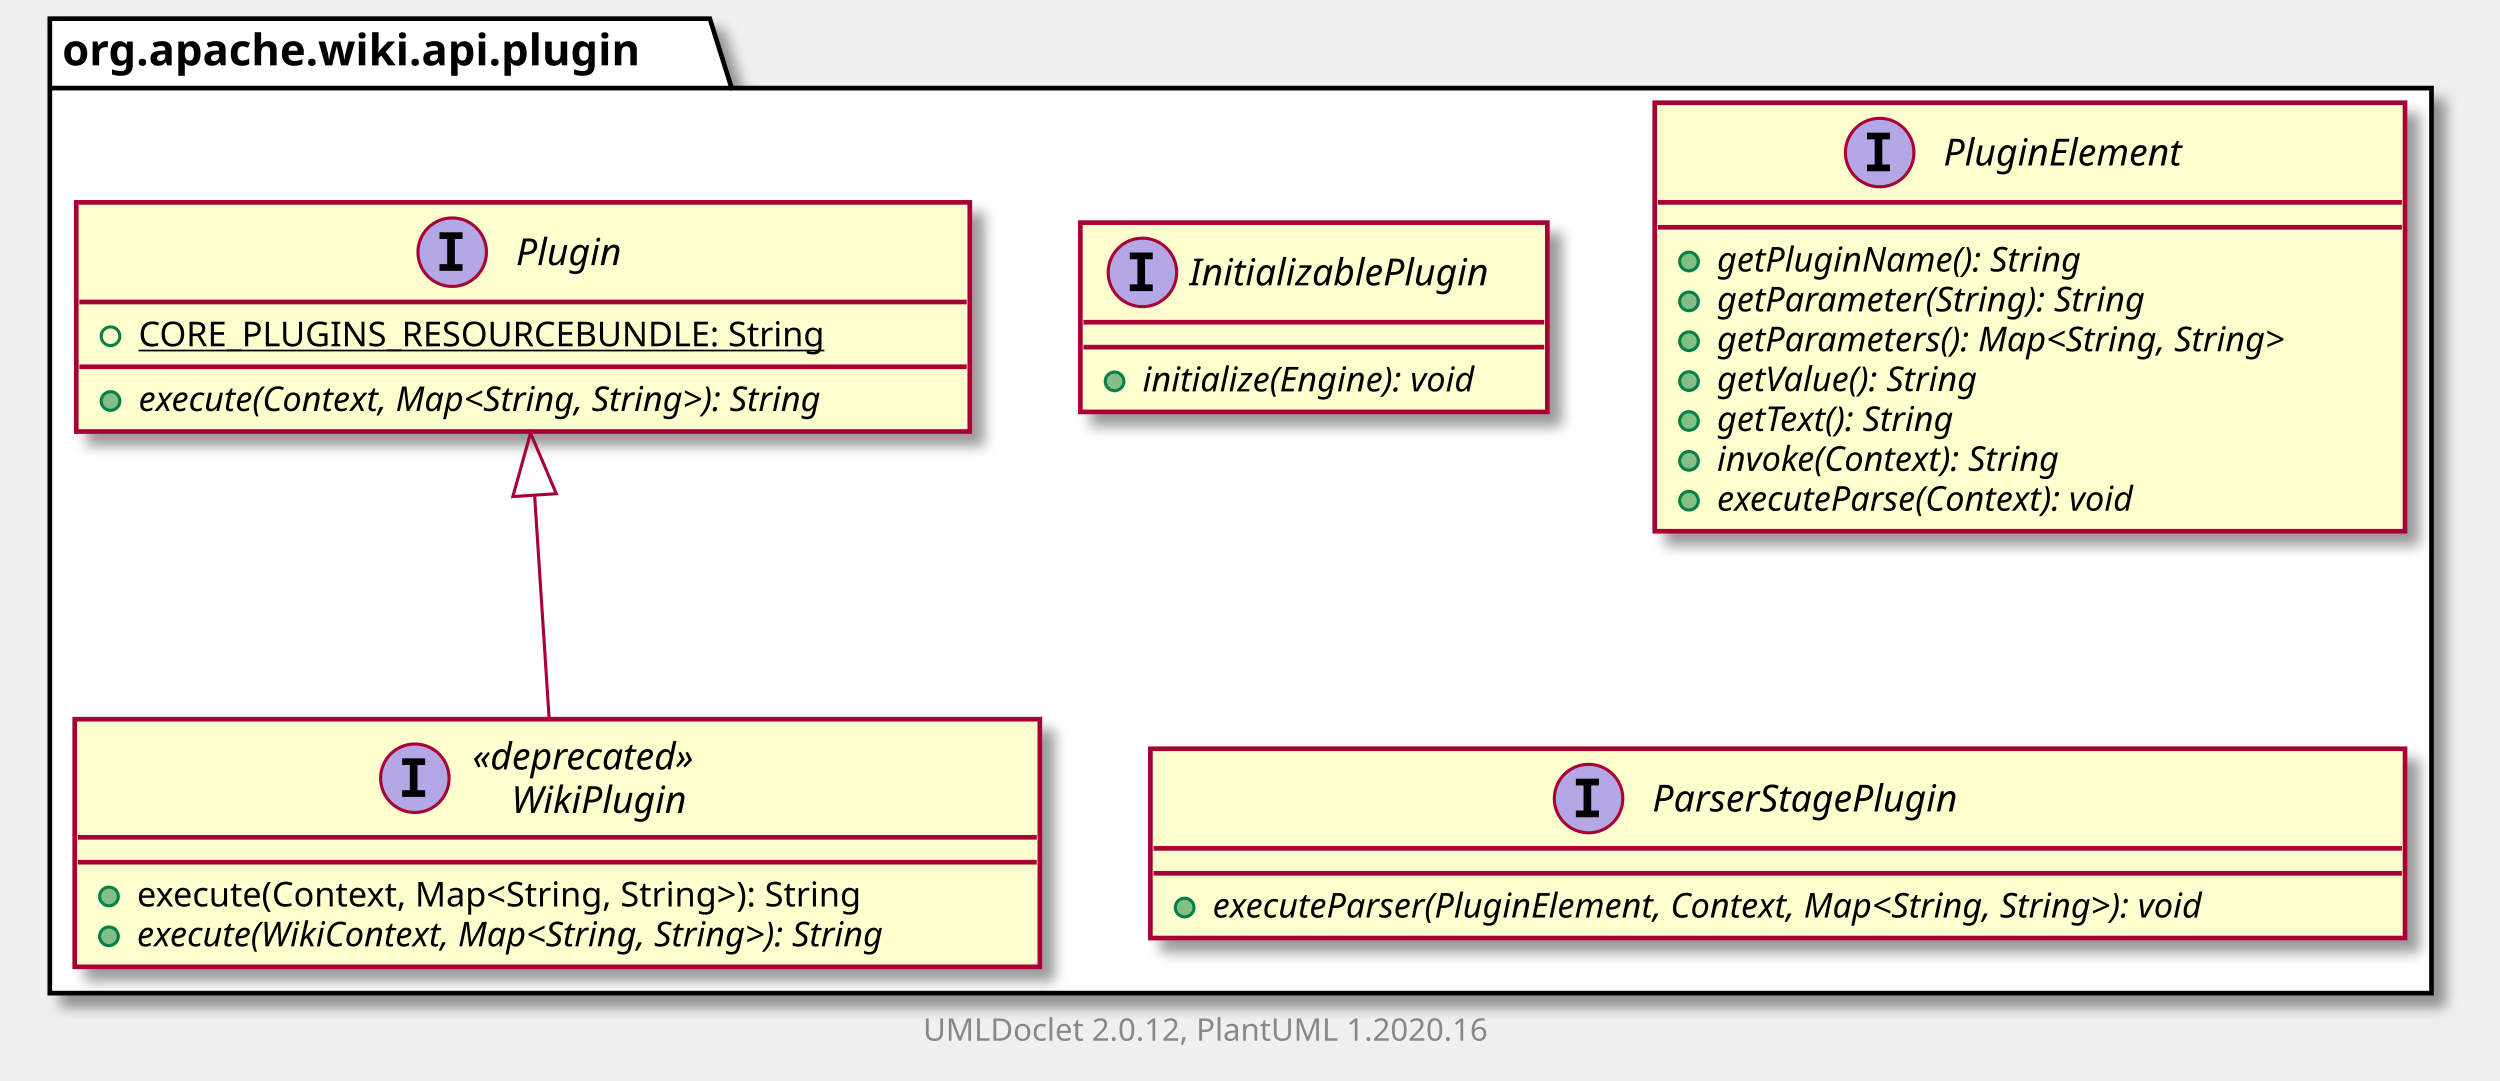
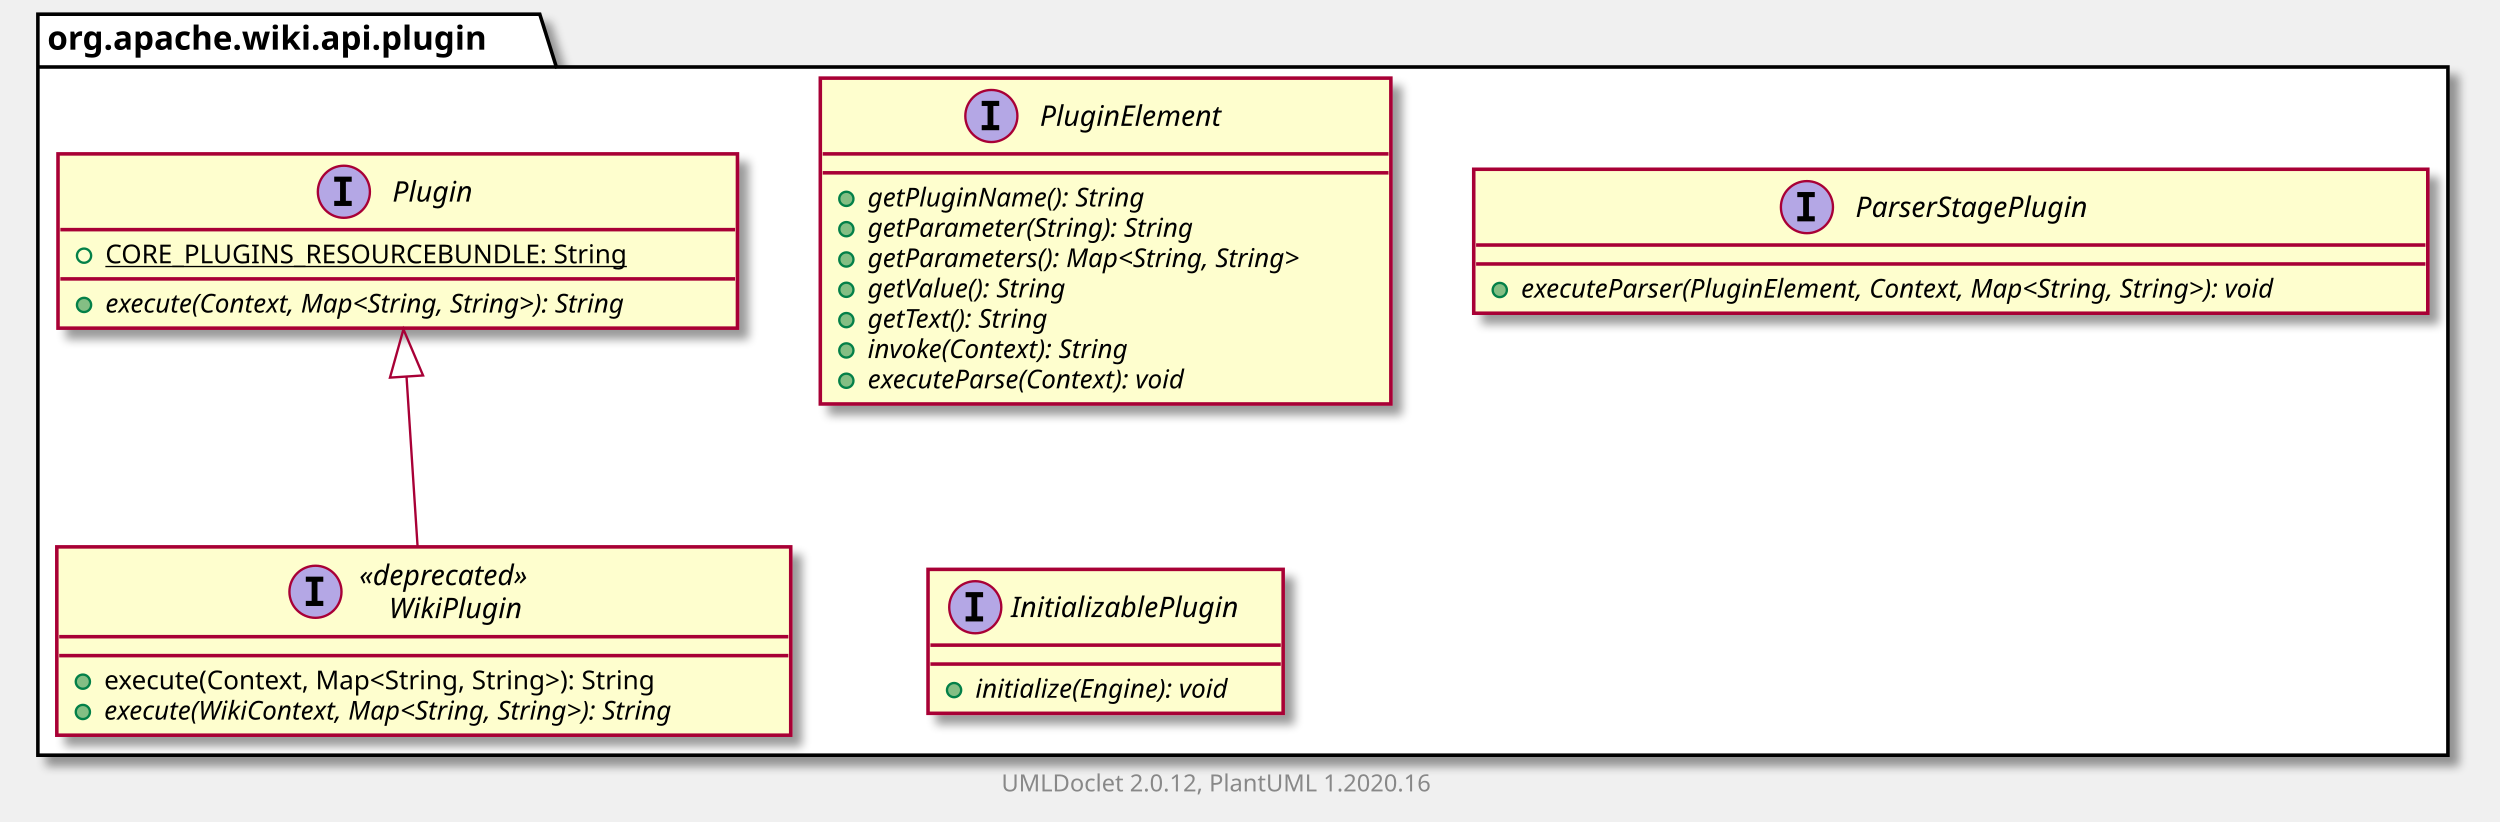
- <svg xmlns="http://www.w3.org/2000/svg" xmlns:xlink="http://www.w3.org/1999/xlink" contentScriptType="application/ecmascript" contentStyleType="text/css" height="347px" preserveAspectRatio="none" style="width:803px;height:347px;" version="1.1" viewBox="0 0 803 347" width="803px" zoomAndPan="magnify">
+ <svg xmlns="http://www.w3.org/2000/svg" xmlns:xlink="http://www.w3.org/1999/xlink" contentScriptType="application/ecmascript" contentStyleType="text/css" height="347px" preserveAspectRatio="none" style="width:1056px;height:347px;" version="1.1" viewBox="0 0 1056 347" width="1056px" zoomAndPan="magnify">
  <defs>
-     <filter height="300%" id="f6imy5n8m4e3r" width="300%" x="-1" y="-1">
+     <filter height="300%" id="f1wef3w2trkfq1" width="300%" x="-1" y="-1">
      <feGaussianBlur result="blurOut" stdDeviation="2.0" />
      <feColorMatrix in="blurOut" result="blurOut2" type="matrix" values="0 0 0 0 0 0 0 0 0 0 0 0 0 0 0 0 0 0 .4 0" />
      <feOffset dx="4.0" dy="4.0" in="blurOut2" result="blurOut3" />
      <feBlend in="SourceGraphic" in2="blurOut3" mode="normal" />
    </filter>
  </defs>
  <g>
-     <polygon fill="#FFFFFF" filter="url(#f6imy5n8m4e3r)" points="16,6,228,6,235,28.297,781,28.297,781,319,16,319,16,6" style="stroke: #000000; stroke-width: 1.5;" />
+     <polygon fill="#FFFFFF" filter="url(#f1wef3w2trkfq1)" points="16,6,228,6,235,28.297,1034,28.297,1034,319,16,319,16,6" style="stroke: #000000; stroke-width: 1.5;" />
    <line style="stroke: #000000; stroke-width: 1.5;" x1="16" x2="235" y1="28.297" y2="28.297" />
    <text fill="#000000" font-family="sans-serif" font-size="14" font-weight="bold" lengthAdjust="spacingAndGlyphs" textLength="206" x="20" y="20.995">org.apache.wiki.api.plugin</text>
-     <a href="InitializablePlugin.html" target="_top" title="InitializablePlugin.html" xlink:actuate="onRequest" xlink:href="InitializablePlugin.html" xlink:show="new" xlink:title="InitializablePlugin.html" xlink:type="simple">
-       <rect codeLine="3" fill="#FEFECE" filter="url(#f6imy5n8m4e3r)" height="60.805" id="org.apache.wiki.api.plugin.InitializablePlugin" style="stroke: #A80036; stroke-width: 1.5;" width="150" x="347" y="71.5" />
-       <ellipse cx="366.95" cy="87.5" fill="#B4A7E5" rx="11" ry="11" style="stroke: #A80036; stroke-width: 1.0;" />
-       <path d="M362.872,83.266 L362.872,81.109 L370.262,81.109 L370.262,83.266 L367.794,83.266 L367.794,91.344 L370.262,91.344 L370.262,93.5 L362.872,93.5 L362.872,91.344 L365.341,91.344 L365.341,83.266 L362.872,83.266 Z " />
-       <text fill="#000000" font-family="sans-serif" font-size="12" font-style="italic" lengthAdjust="spacingAndGlyphs" textLength="107" x="382.05" y="91.654">InitializablePlugin</text>
-       <line style="stroke: #A80036; stroke-width: 1.5;" x1="348" x2="496" y1="103.5" y2="103.5" />
-       <line style="stroke: #A80036; stroke-width: 1.5;" x1="348" x2="496" y1="111.5" y2="111.5" />
-       <ellipse cx="358" cy="122.5" fill="#84BE84" rx="3" ry="3" style="stroke: #038048; stroke-width: 1.0;" />
-       <text fill="#000000" font-family="sans-serif" font-size="11" font-style="italic" lengthAdjust="spacingAndGlyphs" textLength="124" x="367" y="125.71">initialize(Engine): void</text>
+     <a href="PluginElement.html" target="_top" title="PluginElement.html" xlink:actuate="onRequest" xlink:href="PluginElement.html" xlink:show="new" xlink:title="PluginElement.html" xlink:type="simple">
+       <rect codeLine="3" fill="#FEFECE" filter="url(#f1wef3w2trkfq1)" height="137.633" id="org.apache.wiki.api.plugin.PluginElement" style="stroke: #A80036; stroke-width: 1.5;" width="241" x="346.5" y="33" />
+       <ellipse cx="418.75" cy="49" fill="#B4A7E5" rx="11" ry="11" style="stroke: #A80036; stroke-width: 1.0;" />
+       <path d="M414.672,44.766 L414.672,42.609 L422.062,42.609 L422.062,44.766 L419.594,44.766 L419.594,52.844 L422.062,52.844 L422.062,55 L414.672,55 L414.672,52.844 L417.141,52.844 L417.141,44.766 L414.672,44.766 Z " />
+       <text fill="#000000" font-family="sans-serif" font-size="12" font-style="italic" lengthAdjust="spacingAndGlyphs" textLength="88" x="439.25" y="53.154">PluginElement</text>
+       <line style="stroke: #A80036; stroke-width: 1.5;" x1="347.5" x2="586.5" y1="65" y2="65" />
+       <line style="stroke: #A80036; stroke-width: 1.5;" x1="347.5" x2="586.5" y1="73" y2="73" />
+       <ellipse cx="357.5" cy="84" fill="#84BE84" rx="3" ry="3" style="stroke: #038048; stroke-width: 1.0;" />
+       <text fill="#000000" font-family="sans-serif" font-size="11" font-style="italic" lengthAdjust="spacingAndGlyphs" textLength="134" x="366.5" y="87.21">getPluginName(): String</text>
+       <ellipse cx="357.5" cy="96.805" fill="#84BE84" rx="3" ry="3" style="stroke: #038048; stroke-width: 1.0;" />
+       <text fill="#000000" font-family="sans-serif" font-size="11" font-style="italic" lengthAdjust="spacingAndGlyphs" textLength="160" x="366.5" y="100.015">getParameter(String): String</text>
+       <ellipse cx="357.5" cy="109.609" fill="#84BE84" rx="3" ry="3" style="stroke: #038048; stroke-width: 1.0;" />
+       <text fill="#000000" font-family="sans-serif" font-size="11" font-style="italic" lengthAdjust="spacingAndGlyphs" textLength="215" x="366.5" y="112.82">getParameters(): Map&lt;String, String&gt;</text>
+       <ellipse cx="357.5" cy="122.414" fill="#84BE84" rx="3" ry="3" style="stroke: #038048; stroke-width: 1.0;" />
+       <text fill="#000000" font-family="sans-serif" font-size="11" font-style="italic" lengthAdjust="spacingAndGlyphs" textLength="99" x="366.5" y="125.624">getValue(): String</text>
+       <ellipse cx="357.5" cy="135.219" fill="#84BE84" rx="3" ry="3" style="stroke: #038048; stroke-width: 1.0;" />
+       <text fill="#000000" font-family="sans-serif" font-size="11" font-style="italic" lengthAdjust="spacingAndGlyphs" textLength="92" x="366.5" y="138.429">getText(): String</text>
+       <ellipse cx="357.5" cy="148.023" fill="#84BE84" rx="3" ry="3" style="stroke: #038048; stroke-width: 1.0;" />
+       <text fill="#000000" font-family="sans-serif" font-size="11" font-style="italic" lengthAdjust="spacingAndGlyphs" textLength="130" x="366.5" y="151.234">invoke(Context): String</text>
+       <ellipse cx="357.5" cy="160.828" fill="#84BE84" rx="3" ry="3" style="stroke: #038048; stroke-width: 1.0;" />
+       <text fill="#000000" font-family="sans-serif" font-size="11" font-style="italic" lengthAdjust="spacingAndGlyphs" textLength="161" x="366.5" y="164.039">executeParse(Context): void</text>
+     </a>
+     <a href="ParserStagePlugin.html" target="_top" title="ParserStagePlugin.html" xlink:actuate="onRequest" xlink:href="ParserStagePlugin.html" xlink:show="new" xlink:title="ParserStagePlugin.html" xlink:type="simple">
+       <rect codeLine="13" fill="#FEFECE" filter="url(#f1wef3w2trkfq1)" height="60.805" id="org.apache.wiki.api.plugin.ParserStagePlugin" style="stroke: #A80036; stroke-width: 1.5;" width="403" x="622.5" y="71.5" />
+       <ellipse cx="763.25" cy="87.5" fill="#B4A7E5" rx="11" ry="11" style="stroke: #A80036; stroke-width: 1.0;" />
+       <path d="M759.172,83.266 L759.172,81.109 L766.562,81.109 L766.562,83.266 L764.094,83.266 L764.094,91.344 L766.562,91.344 L766.562,93.5 L759.172,93.5 L759.172,91.344 L761.641,91.344 L761.641,83.266 L759.172,83.266 Z " />
+       <text fill="#000000" font-family="sans-serif" font-size="12" font-style="italic" lengthAdjust="spacingAndGlyphs" textLength="113" x="783.75" y="91.654">ParserStagePlugin</text>
+       <line style="stroke: #A80036; stroke-width: 1.5;" x1="623.5" x2="1024.5" y1="103.5" y2="103.5" />
+       <line style="stroke: #A80036; stroke-width: 1.5;" x1="623.5" x2="1024.5" y1="111.5" y2="111.5" />
+       <ellipse cx="633.5" cy="122.5" fill="#84BE84" rx="3" ry="3" style="stroke: #038048; stroke-width: 1.0;" />
+       <text fill="#000000" font-family="sans-serif" font-size="11" font-style="italic" lengthAdjust="spacingAndGlyphs" textLength="377" x="642.5" y="125.71">executeParser(PluginElement, Context, Map&lt;String, String&gt;): void</text>
    </a>
    <a href="Plugin.html" target="_top" title="Plugin.html" xlink:actuate="onRequest" xlink:href="Plugin.html" xlink:show="new" xlink:title="Plugin.html" xlink:type="simple">
-       <rect codeLine="7" fill="#FEFECE" filter="url(#f6imy5n8m4e3r)" height="73.609" id="org.apache.wiki.api.plugin.Plugin" style="stroke: #A80036; stroke-width: 1.5;" width="287" x="24.5" y="65" />
+       <rect codeLine="17" fill="#FEFECE" filter="url(#f1wef3w2trkfq1)" height="73.609" id="org.apache.wiki.api.plugin.Plugin" style="stroke: #A80036; stroke-width: 1.5;" width="287" x="24.5" y="65" />
      <ellipse cx="145.25" cy="81" fill="#B4A7E5" rx="11" ry="11" style="stroke: #A80036; stroke-width: 1.0;" />
      <path d="M141.172,76.766 L141.172,74.609 L148.562,74.609 L148.562,76.766 L146.094,76.766 L146.094,84.844 L148.562,84.844 L148.562,87 L141.172,87 L141.172,84.844 L143.641,84.844 L143.641,76.766 L141.172,76.766 Z " />
      <text fill="#000000" font-family="sans-serif" font-size="12" font-style="italic" lengthAdjust="spacingAndGlyphs" textLength="37" x="165.75" y="85.154">Plugin</text>
      <line style="stroke: #A80036; stroke-width: 1.5;" x1="25.5" x2="310.5" y1="97" y2="97" />
      <ellipse cx="35.5" cy="108" fill="none" rx="3" ry="3" style="stroke: #038048; stroke-width: 1.0;" />
      <text fill="#000000" font-family="sans-serif" font-size="11" lengthAdjust="spacingAndGlyphs" text-decoration="underline" textLength="240" x="44.5" y="111.21">CORE_PLUGINS_RESOURCEBUNDLE: String</text>
      <line style="stroke: #A80036; stroke-width: 1.5;" x1="25.5" x2="310.5" y1="117.805" y2="117.805" />
      <ellipse cx="35.5" cy="128.805" fill="#84BE84" rx="3" ry="3" style="stroke: #038048; stroke-width: 1.0;" />
      <text fill="#000000" font-family="sans-serif" font-size="11" font-style="italic" lengthAdjust="spacingAndGlyphs" textLength="261" x="44.5" y="132.015">execute(Context, Map&lt;String, String&gt;): String</text>
    </a>
-     <a href="PluginElement.html" target="_top" title="PluginElement.html" xlink:actuate="onRequest" xlink:href="PluginElement.html" xlink:show="new" xlink:title="PluginElement.html" xlink:type="simple">
-       <rect codeLine="12" fill="#FEFECE" filter="url(#f6imy5n8m4e3r)" height="137.633" id="org.apache.wiki.api.plugin.PluginElement" style="stroke: #A80036; stroke-width: 1.5;" width="241" x="531.5" y="33" />
-       <ellipse cx="603.75" cy="49" fill="#B4A7E5" rx="11" ry="11" style="stroke: #A80036; stroke-width: 1.0;" />
-       <path d="M599.672,44.766 L599.672,42.609 L607.062,42.609 L607.062,44.766 L604.594,44.766 L604.594,52.844 L607.062,52.844 L607.062,55 L599.672,55 L599.672,52.844 L602.141,52.844 L602.141,44.766 L599.672,44.766 Z " />
-       <text fill="#000000" font-family="sans-serif" font-size="12" font-style="italic" lengthAdjust="spacingAndGlyphs" textLength="88" x="624.25" y="53.154">PluginElement</text>
-       <line style="stroke: #A80036; stroke-width: 1.5;" x1="532.5" x2="771.5" y1="65" y2="65" />
-       <line style="stroke: #A80036; stroke-width: 1.5;" x1="532.5" x2="771.5" y1="73" y2="73" />
-       <ellipse cx="542.5" cy="84" fill="#84BE84" rx="3" ry="3" style="stroke: #038048; stroke-width: 1.0;" />
-       <text fill="#000000" font-family="sans-serif" font-size="11" font-style="italic" lengthAdjust="spacingAndGlyphs" textLength="134" x="551.5" y="87.21">getPluginName(): String</text>
-       <ellipse cx="542.5" cy="96.805" fill="#84BE84" rx="3" ry="3" style="stroke: #038048; stroke-width: 1.0;" />
-       <text fill="#000000" font-family="sans-serif" font-size="11" font-style="italic" lengthAdjust="spacingAndGlyphs" textLength="160" x="551.5" y="100.015">getParameter(String): String</text>
-       <ellipse cx="542.5" cy="109.609" fill="#84BE84" rx="3" ry="3" style="stroke: #038048; stroke-width: 1.0;" />
-       <text fill="#000000" font-family="sans-serif" font-size="11" font-style="italic" lengthAdjust="spacingAndGlyphs" textLength="215" x="551.5" y="112.82">getParameters(): Map&lt;String, String&gt;</text>
-       <ellipse cx="542.5" cy="122.414" fill="#84BE84" rx="3" ry="3" style="stroke: #038048; stroke-width: 1.0;" />
-       <text fill="#000000" font-family="sans-serif" font-size="11" font-style="italic" lengthAdjust="spacingAndGlyphs" textLength="99" x="551.5" y="125.624">getValue(): String</text>
-       <ellipse cx="542.5" cy="135.219" fill="#84BE84" rx="3" ry="3" style="stroke: #038048; stroke-width: 1.0;" />
-       <text fill="#000000" font-family="sans-serif" font-size="11" font-style="italic" lengthAdjust="spacingAndGlyphs" textLength="92" x="551.5" y="138.429">getText(): String</text>
-       <ellipse cx="542.5" cy="148.023" fill="#84BE84" rx="3" ry="3" style="stroke: #038048; stroke-width: 1.0;" />
-       <text fill="#000000" font-family="sans-serif" font-size="11" font-style="italic" lengthAdjust="spacingAndGlyphs" textLength="130" x="551.5" y="151.234">invoke(Context): String</text>
-       <ellipse cx="542.5" cy="160.828" fill="#84BE84" rx="3" ry="3" style="stroke: #038048; stroke-width: 1.0;" />
-       <text fill="#000000" font-family="sans-serif" font-size="11" font-style="italic" lengthAdjust="spacingAndGlyphs" textLength="161" x="551.5" y="164.039">executeParse(Context): void</text>
-     </a>
-     <a href="ParserStagePlugin.html" target="_top" title="ParserStagePlugin.html" xlink:actuate="onRequest" xlink:href="ParserStagePlugin.html" xlink:show="new" xlink:title="ParserStagePlugin.html" xlink:type="simple">
-       <rect codeLine="22" fill="#FEFECE" filter="url(#f6imy5n8m4e3r)" height="60.805" id="org.apache.wiki.api.plugin.ParserStagePlugin" style="stroke: #A80036; stroke-width: 1.5;" width="403" x="369.5" y="240.5" />
-       <ellipse cx="510.25" cy="256.5" fill="#B4A7E5" rx="11" ry="11" style="stroke: #A80036; stroke-width: 1.0;" />
-       <path d="M506.172,252.266 L506.172,250.109 L513.562,250.109 L513.562,252.266 L511.094,252.266 L511.094,260.344 L513.562,260.344 L513.562,262.5 L506.172,262.5 L506.172,260.344 L508.641,260.344 L508.641,252.266 L506.172,252.266 Z " />
-       <text fill="#000000" font-family="sans-serif" font-size="12" font-style="italic" lengthAdjust="spacingAndGlyphs" textLength="113" x="530.75" y="260.654">ParserStagePlugin</text>
-       <line style="stroke: #A80036; stroke-width: 1.5;" x1="370.5" x2="771.5" y1="272.5" y2="272.5" />
-       <line style="stroke: #A80036; stroke-width: 1.5;" x1="370.5" x2="771.5" y1="280.5" y2="280.5" />
-       <ellipse cx="380.5" cy="291.5" fill="#84BE84" rx="3" ry="3" style="stroke: #038048; stroke-width: 1.0;" />
-       <text fill="#000000" font-family="sans-serif" font-size="11" font-style="italic" lengthAdjust="spacingAndGlyphs" textLength="377" x="389.5" y="294.71">executeParser(PluginElement, Context, Map&lt;String, String&gt;): void</text>
+     <a href="InitializablePlugin.html" target="_top" title="InitializablePlugin.html" xlink:actuate="onRequest" xlink:href="InitializablePlugin.html" xlink:show="new" xlink:title="InitializablePlugin.html" xlink:type="simple">
+       <rect codeLine="22" fill="#FEFECE" filter="url(#f1wef3w2trkfq1)" height="60.805" id="org.apache.wiki.api.plugin.InitializablePlugin" style="stroke: #A80036; stroke-width: 1.5;" width="150" x="392" y="240.5" />
+       <ellipse cx="411.95" cy="256.5" fill="#B4A7E5" rx="11" ry="11" style="stroke: #A80036; stroke-width: 1.0;" />
+       <path d="M407.872,252.266 L407.872,250.109 L415.262,250.109 L415.262,252.266 L412.794,252.266 L412.794,260.344 L415.262,260.344 L415.262,262.5 L407.872,262.5 L407.872,260.344 L410.341,260.344 L410.341,252.266 L407.872,252.266 Z " />
+       <text fill="#000000" font-family="sans-serif" font-size="12" font-style="italic" lengthAdjust="spacingAndGlyphs" textLength="107" x="427.05" y="260.654">InitializablePlugin</text>
+       <line style="stroke: #A80036; stroke-width: 1.5;" x1="393" x2="541" y1="272.5" y2="272.5" />
+       <line style="stroke: #A80036; stroke-width: 1.5;" x1="393" x2="541" y1="280.5" y2="280.5" />
+       <ellipse cx="403" cy="291.5" fill="#84BE84" rx="3" ry="3" style="stroke: #038048; stroke-width: 1.0;" />
+       <text fill="#000000" font-family="sans-serif" font-size="11" font-style="italic" lengthAdjust="spacingAndGlyphs" textLength="124" x="412" y="294.71">initialize(Engine): void</text>
    </a>
    <a href="WikiPlugin.html" target="_top" title="WikiPlugin.html" xlink:actuate="onRequest" xlink:href="WikiPlugin.html" xlink:show="new" xlink:title="WikiPlugin.html" xlink:type="simple">
-       <rect codeLine="26" fill="#FEFECE" filter="url(#f6imy5n8m4e3r)" height="79.547" id="org.apache.wiki.api.plugin.WikiPlugin" style="stroke: #A80036; stroke-width: 1.5;" width="310" x="24" y="231" />
+       <rect codeLine="26" fill="#FEFECE" filter="url(#f1wef3w2trkfq1)" height="79.547" id="org.apache.wiki.api.plugin.WikiPlugin" style="stroke: #A80036; stroke-width: 1.5;" width="310" x="24" y="231" />
      <ellipse cx="133.25" cy="249.969" fill="#B4A7E5" rx="11" ry="11" style="stroke: #A80036; stroke-width: 1.0;" />
      <path d="M129.172,245.734 L129.172,243.578 L136.562,243.578 L136.562,245.734 L134.094,245.734 L134.094,253.812 L136.562,253.812 L136.562,255.969 L129.172,255.969 L129.172,253.812 L131.641,253.812 L131.641,245.734 L129.172,245.734 Z " />
      <text fill="#000000" font-family="sans-serif" font-size="12" font-style="italic" lengthAdjust="spacingAndGlyphs" textLength="87" x="151.75" y="247.139">«deprecated»</text>
      <text fill="#000000" font-family="sans-serif" font-size="12" font-style="italic" lengthAdjust="spacingAndGlyphs" textLength="62" x="164.25" y="261.107">WikiPlugin</text>
      <line style="stroke: #A80036; stroke-width: 1.5;" x1="25" x2="333" y1="268.938" y2="268.938" />
      <line style="stroke: #A80036; stroke-width: 1.5;" x1="25" x2="333" y1="276.938" y2="276.938" />
      <ellipse cx="35" cy="287.938" fill="#84BE84" rx="3" ry="3" style="stroke: #038048; stroke-width: 1.0;" />
      <text fill="#000000" font-family="sans-serif" font-size="11" lengthAdjust="spacingAndGlyphs" textLength="262" x="44" y="291.148">execute(Context, Map&lt;String, String&gt;): String</text>
      <ellipse cx="35" cy="300.742" fill="#84BE84" rx="3" ry="3" style="stroke: #038048; stroke-width: 1.0;" />
      <text fill="#000000" font-family="sans-serif" font-size="11" font-style="italic" lengthAdjust="spacingAndGlyphs" textLength="284" x="44" y="303.953">execute(WikiContext, Map&lt;String, String&gt;): String</text>
    </a>
    <path codeLine="31" d="M171.719,159.138 C173.25,182.655 174.987,209.343 176.38,230.751 " fill="none" id="org.apache.wiki.api.plugin.Plugin-backto-org.apache.wiki.api.plugin.WikiPlugin" style="stroke: #A80036; stroke-width: 1.0;" />
    <polygon fill="none" points="164.728,159.5,170.414,139.088,178.698,158.591,164.728,159.5" style="stroke: #A80036; stroke-width: 1.0;" />
-     <text fill="#888888" font-family="sans-serif" font-size="10" lengthAdjust="spacingAndGlyphs" textLength="192" x="296.5" y="334.282">UMLDoclet 2.0.12, PlantUML 1.2020.16</text>
+     <text fill="#888888" font-family="sans-serif" font-size="10" lengthAdjust="spacingAndGlyphs" textLength="192" x="423" y="334.282">UMLDoclet 2.0.12, PlantUML 1.2020.16</text>
  </g>
</svg>
